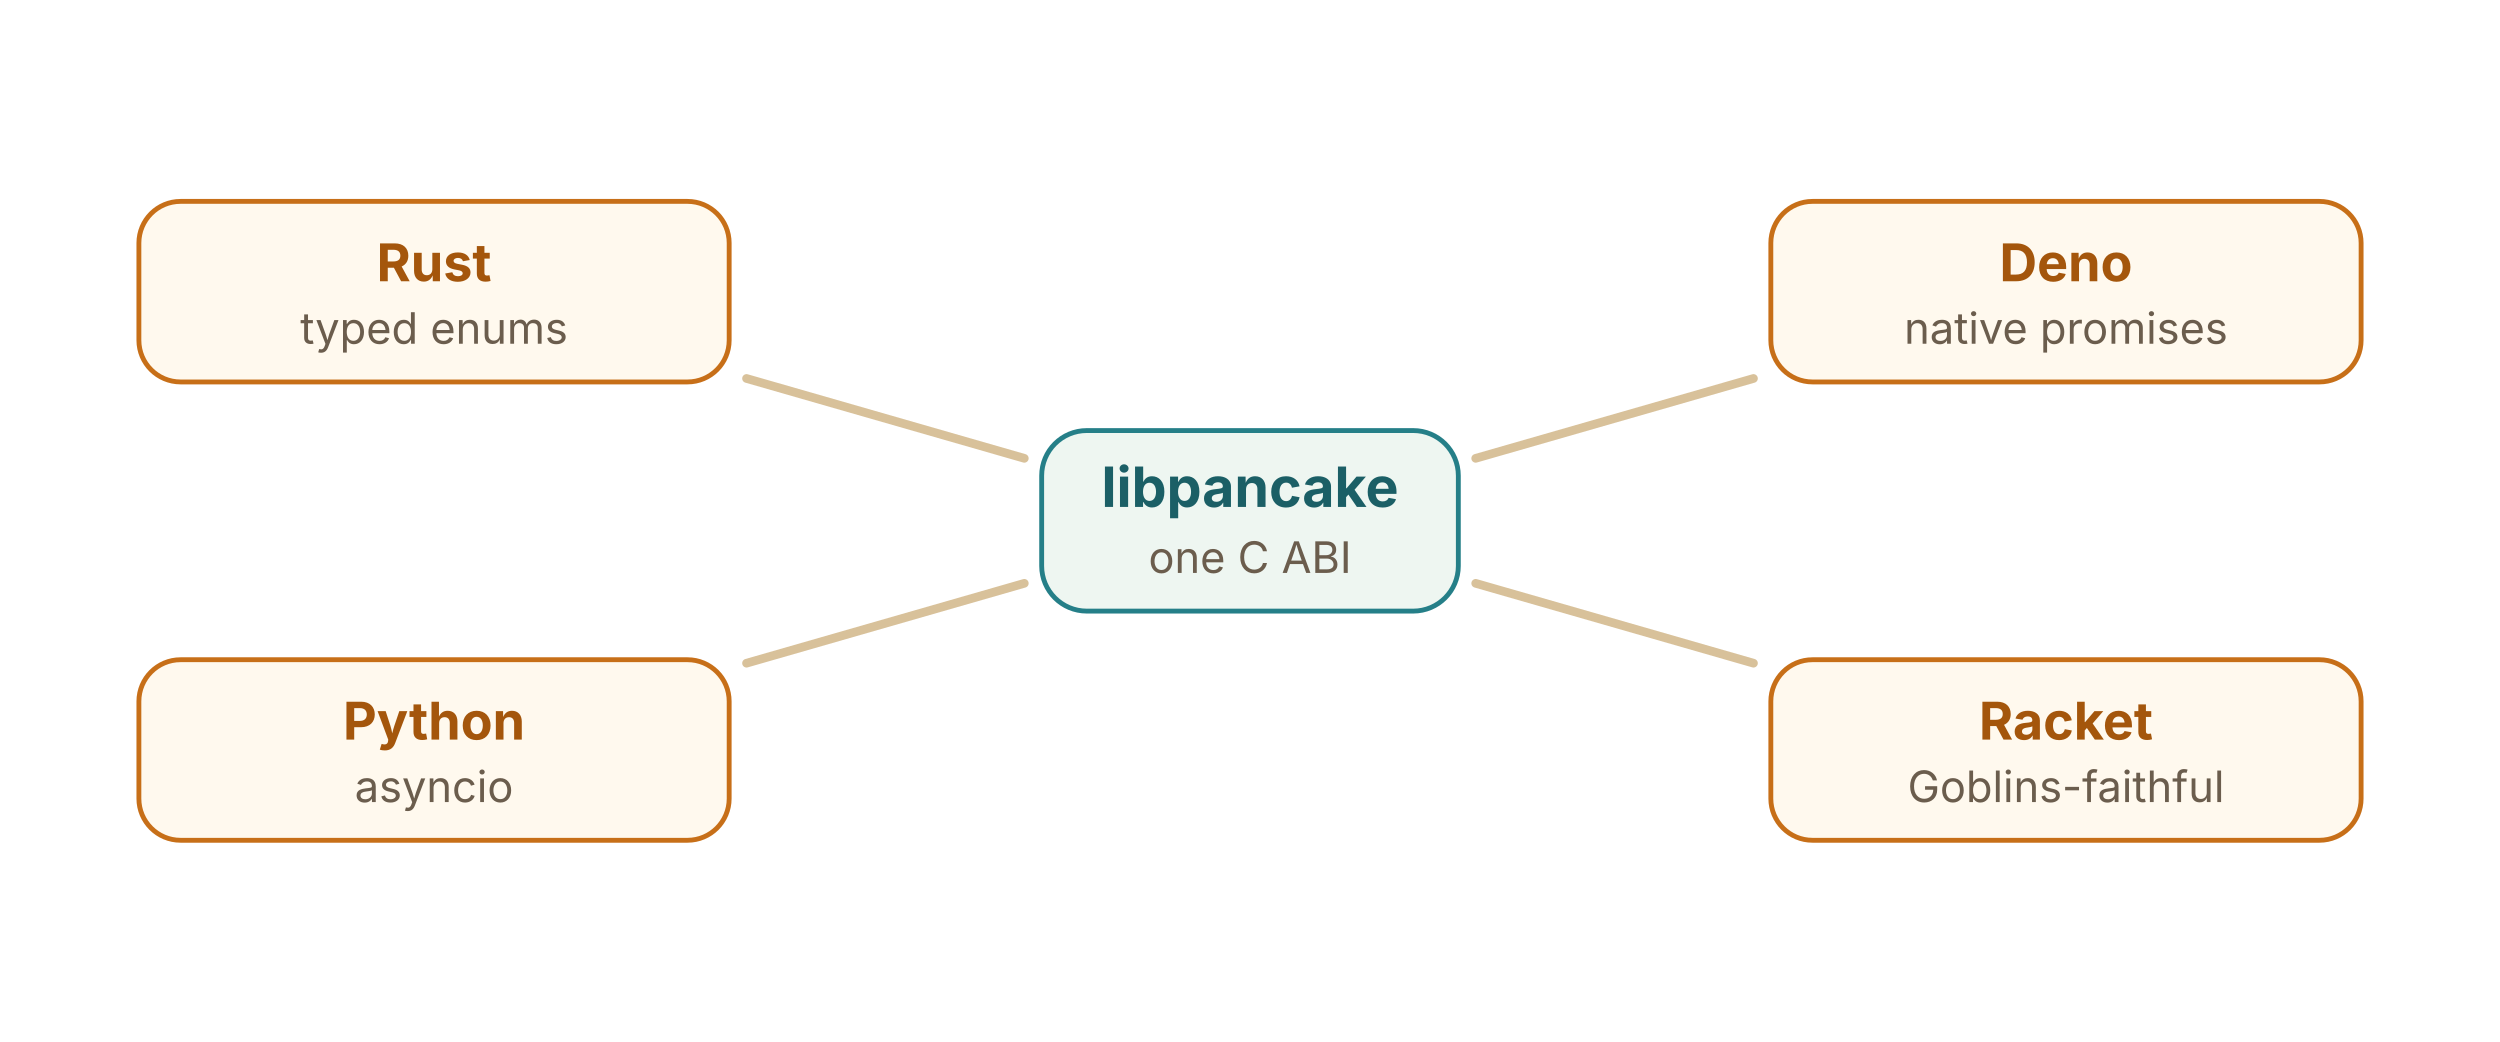
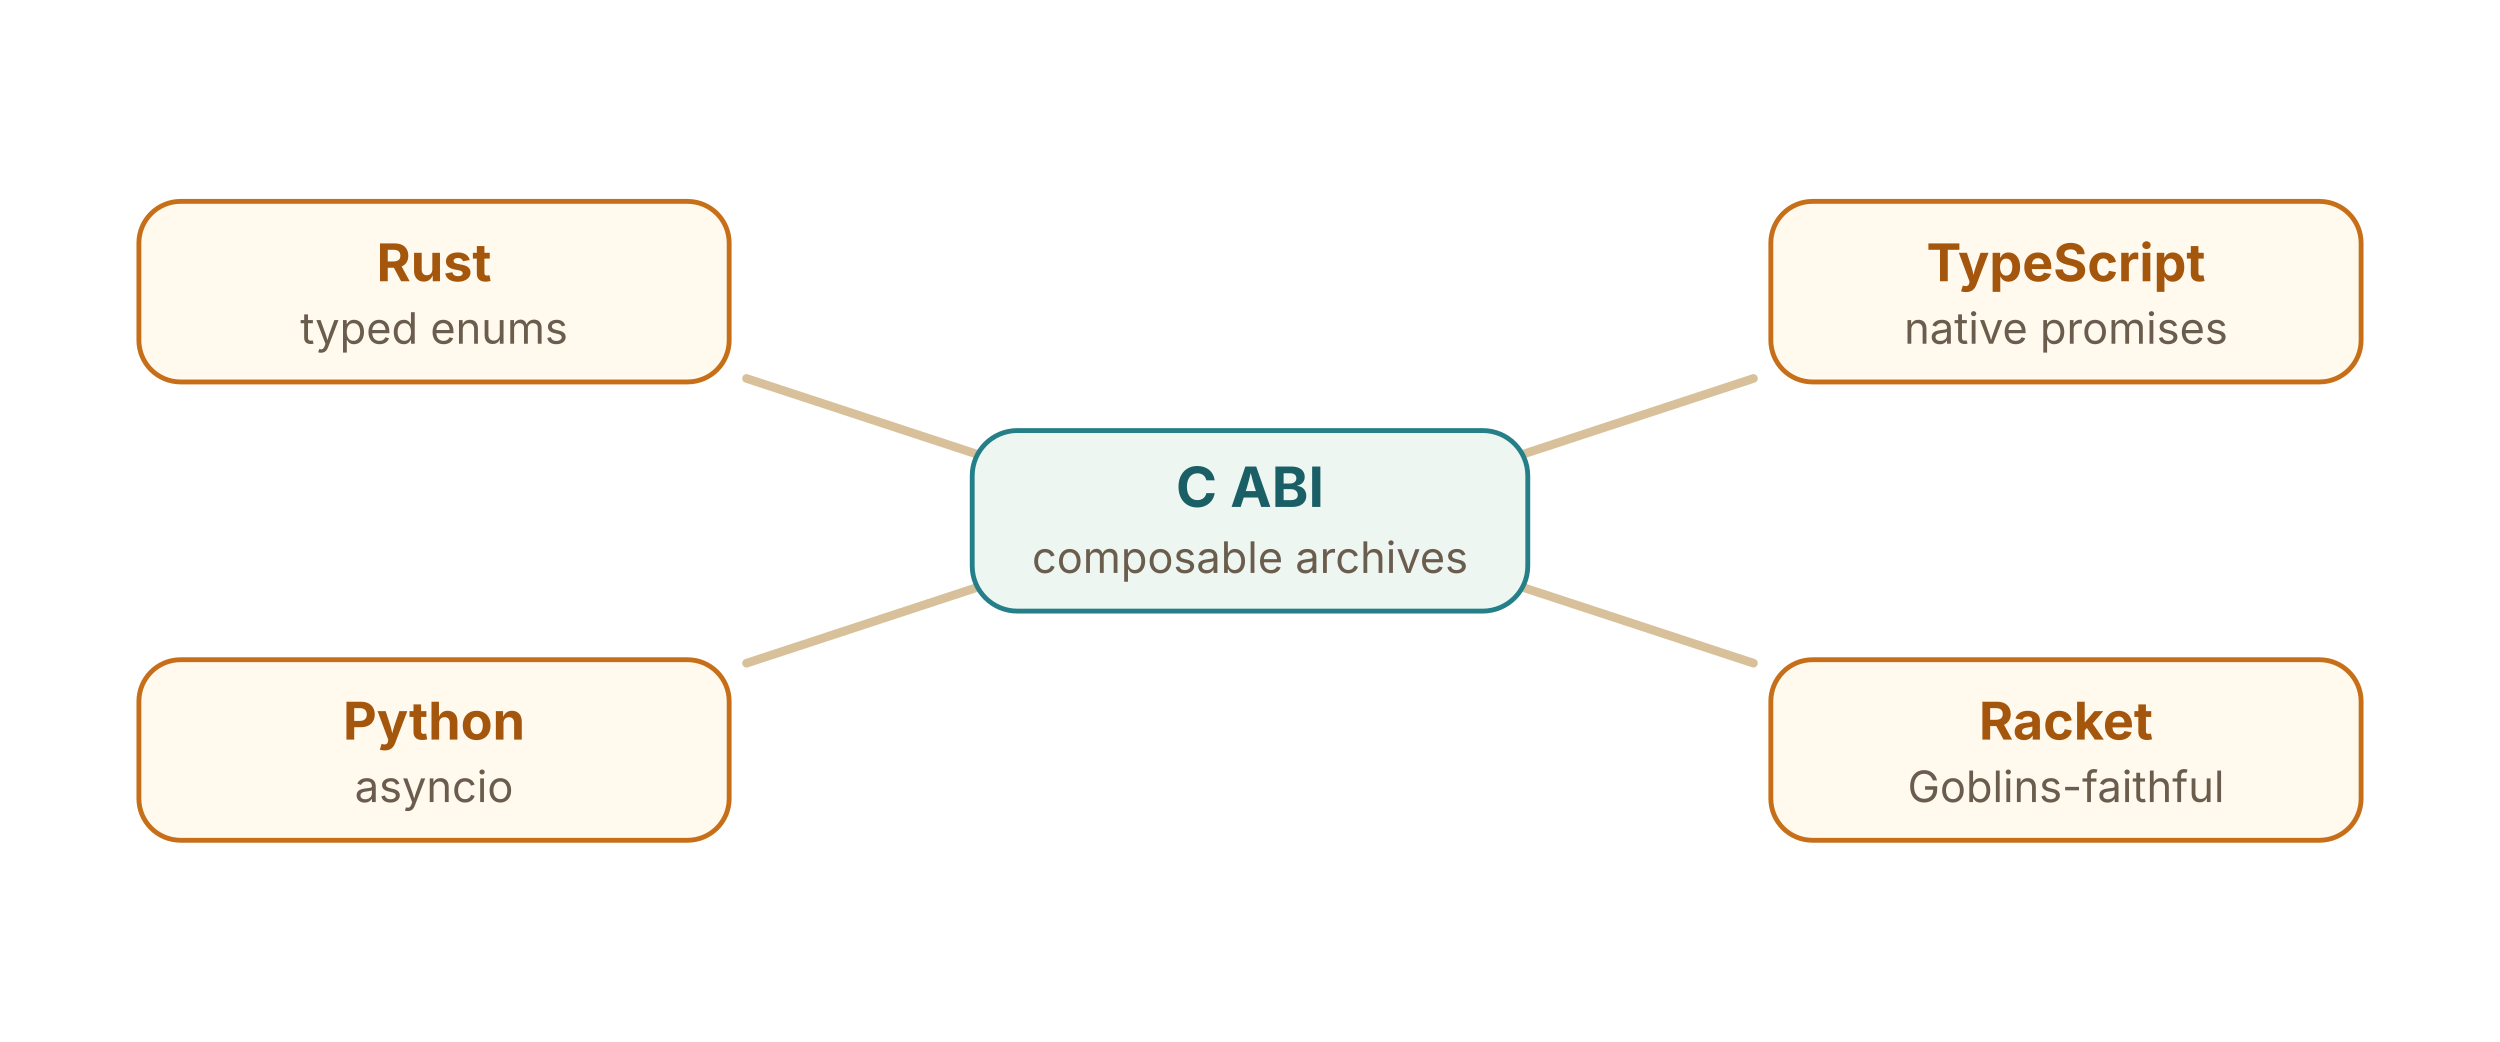
- <svg xmlns="http://www.w3.org/2000/svg" viewBox="0 0 720 300" width="720" height="300" role="img" aria-label="One C ABI surface sits at the center, and the Rust, Deno, Python, and Racket bindings each wrap it as a native consumer.">
-   <style>
-     text { font-family: system-ui, -apple-system, "Segoe UI", sans-serif; }
+ <svg xmlns="http://www.w3.org/2000/svg" viewBox="0 0 720 300" width="720" height="300" role="img" aria-label="One C ABI surface sits at the center, and the Rust, TypeScript, Python, and Racket bindings each wrap it as a native consumer.">
+   <style>text { font-family: system-ui, -apple-system, "Segoe UI", sans-serif; }
    .name { font-size: 15px; font-weight: 700; }
    .sub { font-size: 12.5px; fill: #6b5d4d; }
-     .core { font-size: 16px; font-weight: 700; }
-   </style>
+     .core { font-size: 16px; font-weight: 700; }</style>
  <g stroke="#d8c19a" stroke-width="2.5" stroke-linecap="round">
-     <line x1="295" y1="132" x2="215" y2="109" />
-     <line x1="425" y1="132" x2="505" y2="109" />
-     <line x1="295" y1="168" x2="215" y2="191" />
-     <line x1="425" y1="168" x2="505" y2="191" />
+     <line x1="285" y1="132" x2="215" y2="109" />
+     <line x1="435" y1="132" x2="505" y2="109" />
+     <line x1="285" y1="168" x2="215" y2="191" />
+     <line x1="435" y1="168" x2="505" y2="191" />
  </g>
-   <rect x="300" y="124" width="120" height="52" rx="13" fill="#eef6f1" stroke="#257f88" stroke-width="1.4" />
-   <text x="360" y="146" text-anchor="middle" class="core" fill="#1b5f66">libpancake</text>
-   <text x="360" y="165" text-anchor="middle" class="sub">one C ABI</text>
-   <rect x="40" y="58" width="170" height="52" rx="12" fill="#fff9ee" stroke="#c76f18" stroke-width="1.4" />
+   <rect x="280" y="124" width="160" height="52" rx="13" fill="#eef6f1" stroke="#257f88" stroke-width="1.4">
+   </rect>
+   <text x="360" y="146" text-anchor="middle" class="core" fill="#1b5f66">C ABI</text>
+   <text x="360" y="165" text-anchor="middle" class="sub">composable archives</text>
+   <rect x="40" y="58" width="170" height="52" rx="12" fill="#fff9ee" stroke="#c76f18" stroke-width="1.4">
+   </rect>
  <text x="125" y="81" text-anchor="middle" class="name" fill="#a4560c">Rust</text>
  <text x="125" y="99" text-anchor="middle" class="sub">typed enums</text>
-   <rect x="510" y="58" width="170" height="52" rx="12" fill="#fff9ee" stroke="#c76f18" stroke-width="1.4" />
-   <text x="595" y="81" text-anchor="middle" class="name" fill="#a4560c">Deno</text>
+   <rect x="510" y="58" width="170" height="52" rx="12" fill="#fff9ee" stroke="#c76f18" stroke-width="1.4">
+   </rect>
+   <text x="595" y="81" text-anchor="middle" class="name" fill="#a4560c">TypeScript</text>
  <text x="595" y="99" text-anchor="middle" class="sub">native promises</text>
-   <rect x="40" y="190" width="170" height="52" rx="12" fill="#fff9ee" stroke="#c76f18" stroke-width="1.4" />
+   <rect x="40" y="190" width="170" height="52" rx="12" fill="#fff9ee" stroke="#c76f18" stroke-width="1.4">
+   </rect>
  <text x="125" y="213" text-anchor="middle" class="name" fill="#a4560c">Python</text>
  <text x="125" y="231" text-anchor="middle" class="sub">asyncio</text>
-   <rect x="510" y="190" width="170" height="52" rx="12" fill="#fff9ee" stroke="#c76f18" stroke-width="1.4" />
+   <rect x="510" y="190" width="170" height="52" rx="12" fill="#fff9ee" stroke="#c76f18" stroke-width="1.4">
+   </rect>
  <text x="595" y="213" text-anchor="middle" class="name" fill="#a4560c">Racket</text>
  <text x="595" y="231" text-anchor="middle" class="sub">Goblins-faithful</text>
</svg>
